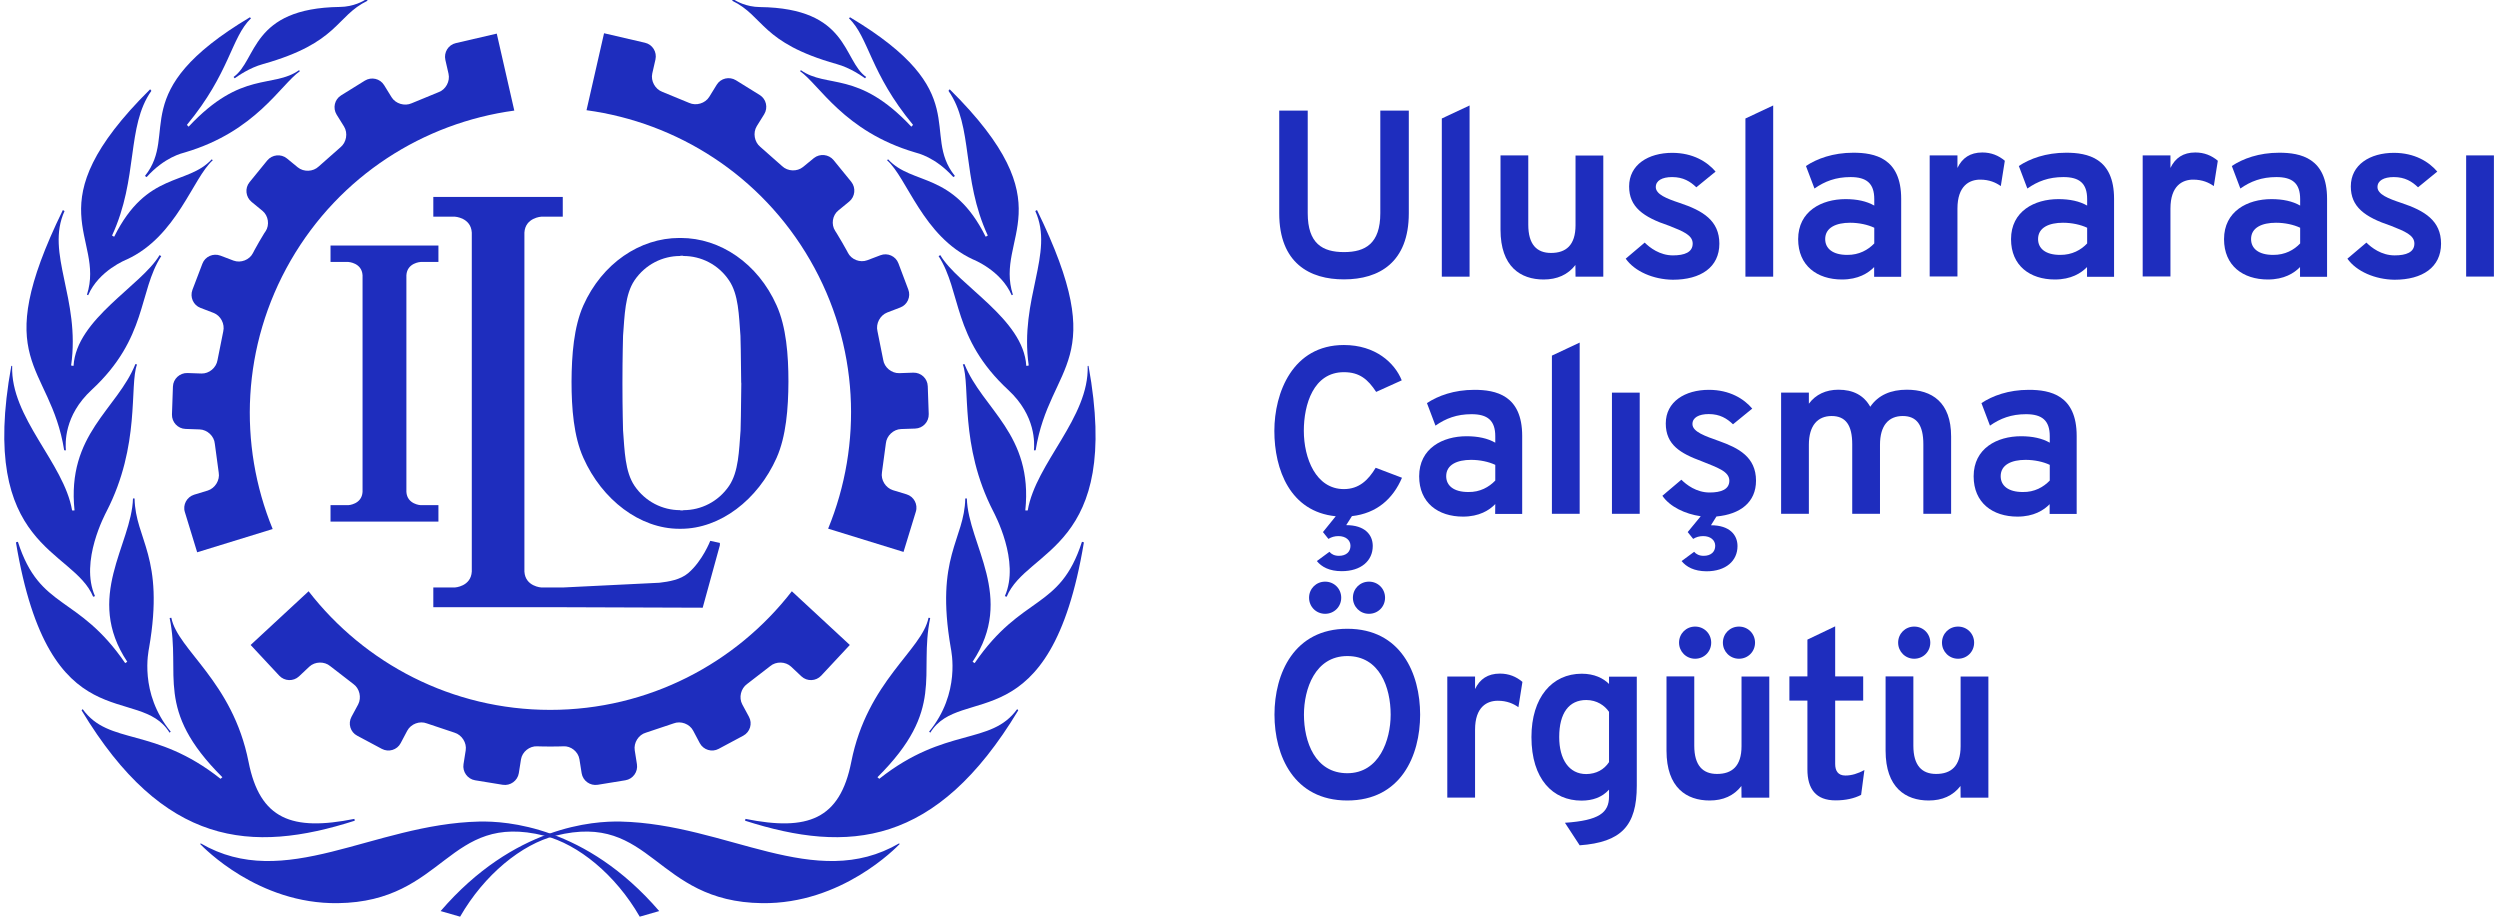
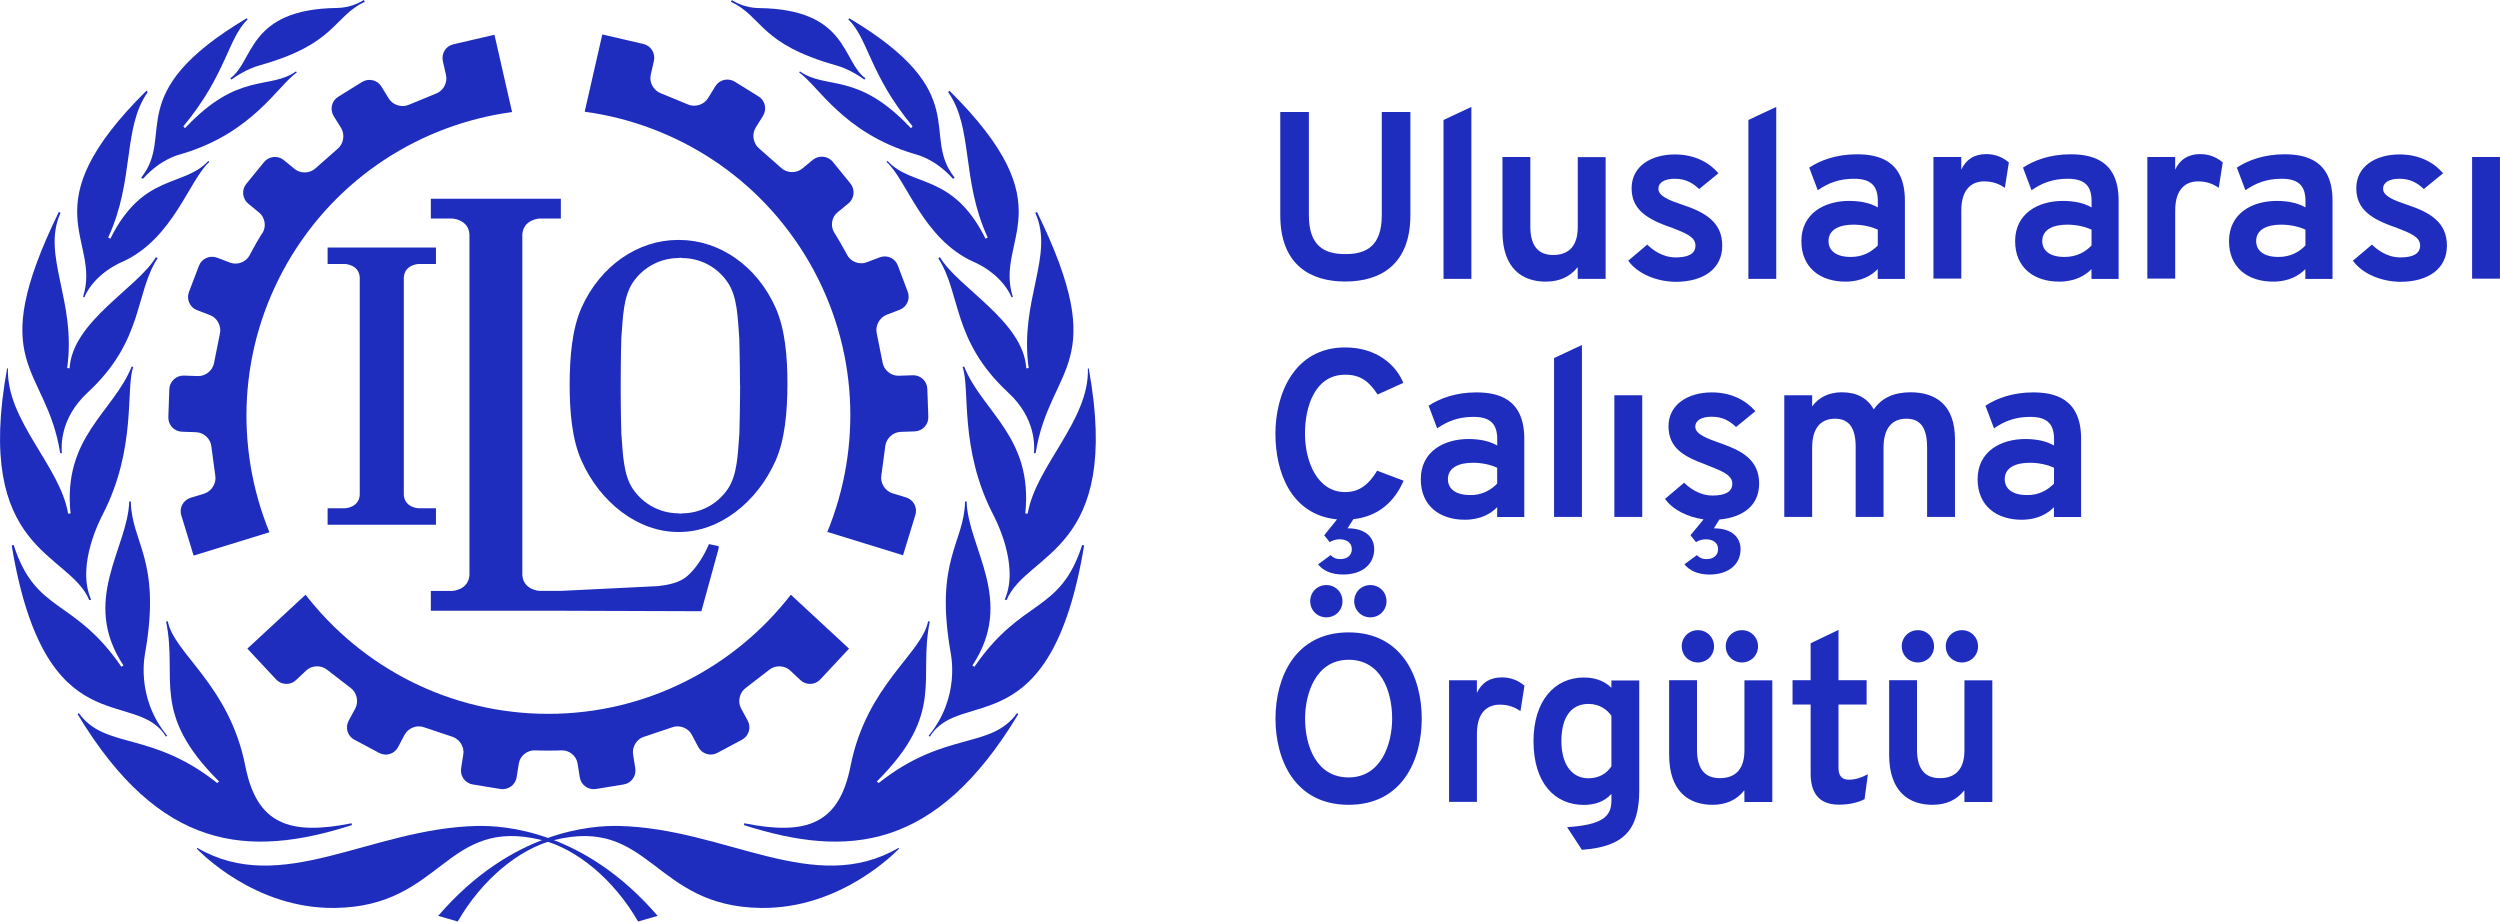
- <svg xmlns="http://www.w3.org/2000/svg" version="1.1" id="Calque_1" x="0px" y="0px" viewBox="0 0 205.28 75.34" style="enable-background:new 0 0 205.28 75.34;" xml:space="preserve">
-   <style type="text/css">
- 	.st0{display:none;}
- 	.st1{fill:#1E2DBE;}
- </style>
-   <g id="Grid_Background" class="st0">
- </g>
+ <svg xmlns="http://www.w3.org/2000/svg" id="Calque_1" viewBox="0 0 678.27 250">
+   <defs>
+     <style>.cls-1{fill:#1e2dbe;stroke-width:0}</style>
+   </defs>
  <g id="Lockup">
-     <g>
-       <g>
-         <g>
-           <path class="st1" d="M21.28,19.85c-0.37,0.64-0.51,0.93-0.51,0.93c-0.28,0.56-1,0.84-1.59,0.62l-1.08-0.41      c-0.59-0.22-1.26,0.07-1.48,0.66L15.8,23.8c-0.22,0.59,0.07,1.26,0.66,1.48l1.07,0.41c0.59,0.22,0.95,0.91,0.8,1.53l-0.47,2.35      c-0.1,0.63-0.69,1.12-1.32,1.1l-1.15-0.04c-0.63-0.02-1.17,0.48-1.19,1.11l-0.08,2.29c-0.02,0.63,0.48,1.17,1.11,1.19l1.16,0.04      c0.63,0.02,1.2,0.55,1.25,1.18l0.32,2.37c0.11,0.62-0.3,1.28-0.9,1.47l-1.12,0.34c-0.6,0.19-0.95,0.83-0.76,1.43l1.01,3.3      l6.2-1.91c-2.84-6.93-2.55-15.06,1.48-22.05c4.04-6.99,10.93-11.3,18.36-12.31l-1.44-6.32l-3.36,0.78      c-0.62,0.14-1,0.76-0.86,1.38l0.26,1.14c0.14,0.62-0.23,1.3-0.82,1.51L33.8,8.48c-0.57,0.26-1.32,0.04-1.65-0.5l-0.61-0.99      c-0.33-0.54-1.04-0.7-1.58-0.37l-1.95,1.21c-0.54,0.33-0.7,1.04-0.37,1.58l0.61,0.98c0.33,0.54,0.2,1.3-0.29,1.7l-1.79,1.58      c-0.46,0.44-1.23,0.47-1.72,0.07l-0.89-0.73c-0.49-0.4-1.22-0.32-1.62,0.17l-1.45,1.78c-0.4,0.49-0.32,1.22,0.17,1.62l0.89,0.73      c0.49,0.4,0.6,1.16,0.26,1.68C21.82,18.96,21.65,19.21,21.28,19.85z" />
-         </g>
-         <g>
-           <path class="st1" d="M45.19,61.3c0.74,0,1.06-0.02,1.06-0.02c0.63-0.04,1.23,0.44,1.33,1.07l0.18,1.14      c0.1,0.62,0.69,1.05,1.32,0.95l2.27-0.37c0.62-0.1,1.05-0.69,0.95-1.32l-0.18-1.14c-0.1-0.62,0.31-1.28,0.92-1.45l2.27-0.76      c0.59-0.23,1.32,0.04,1.61,0.6l0.54,1.02c0.3,0.56,1,0.77,1.55,0.47l2.02-1.08c0.56-0.3,0.77-1,0.47-1.55l-0.55-1.02      c-0.3-0.56-0.12-1.31,0.4-1.68l1.89-1.46c0.48-0.41,1.26-0.39,1.72,0.04l0.85,0.8c0.46,0.43,1.19,0.4,1.62-0.06l2.35-2.52      l-4.76-4.41c-4.59,5.92-11.77,9.74-19.84,9.74s-15.25-3.82-19.84-9.74l-4.76,4.41l2.35,2.52c0.43,0.46,1.16,0.49,1.62,0.06      l0.85-0.8c0.46-0.43,1.24-0.45,1.72-0.04l1.89,1.46c0.52,0.37,0.69,1.12,0.4,1.68l-0.55,1.02c-0.3,0.56-0.09,1.26,0.47,1.55      l2.02,1.08c0.56,0.3,1.26,0.09,1.55-0.47L33.44,60c0.3-0.56,1.02-0.83,1.61-0.6l2.27,0.76c0.6,0.18,1.02,0.83,0.92,1.45      l-0.18,1.14c-0.1,0.62,0.33,1.22,0.95,1.32l2.27,0.37c0.62,0.1,1.22-0.33,1.32-0.95l0.18-1.14c0.1-0.62,0.7-1.1,1.33-1.07      C44.15,61.28,44.45,61.3,45.19,61.3z" />
-         </g>
-         <g>
-           <path class="st1" d="M69.13,19.87c-0.37-0.64-0.55-0.91-0.55-0.91c-0.35-0.53-0.23-1.29,0.26-1.68l0.89-0.73      c0.49-0.4,0.56-1.13,0.17-1.62l-1.45-1.78c-0.4-0.49-1.13-0.56-1.62-0.17l-0.89,0.73c-0.49,0.4-1.26,0.37-1.72-0.07l-1.79-1.58      c-0.49-0.4-0.62-1.16-0.29-1.7l0.61-0.98c0.33-0.54,0.17-1.25-0.37-1.58l-1.95-1.21c-0.54-0.33-1.25-0.17-1.58,0.37l-0.61,0.99      c-0.33,0.54-1.08,0.76-1.65,0.5l-2.21-0.91c-0.59-0.22-0.96-0.9-0.82-1.51l0.26-1.14c0.14-0.62-0.24-1.24-0.86-1.38L49.6,2.73      l-1.44,6.32c7.42,1.01,14.32,5.32,18.36,12.31S70.84,36.48,68,43.41l6.19,1.91l1.01-3.3c0.19-0.6-0.16-1.25-0.76-1.43      l-1.12-0.34c-0.6-0.19-1.01-0.84-0.9-1.47l0.32-2.37c0.06-0.63,0.62-1.16,1.25-1.18l1.16-0.04c0.63-0.02,1.13-0.55,1.11-1.19      l-0.08-2.29c-0.02-0.63-0.55-1.13-1.19-1.11l-1.15,0.04c-0.63,0.02-1.23-0.47-1.32-1.1l-0.47-2.35c-0.15-0.61,0.21-1.3,0.8-1.53      l1.07-0.41c0.59-0.22,0.89-0.89,0.66-1.48l-0.81-2.15c-0.22-0.59-0.89-0.89-1.48-0.66l-1.08,0.41c-0.59,0.22-1.3-0.05-1.59-0.62      C69.64,20.78,69.5,20.51,69.13,19.87z" />
-         </g>
-         <g>
-           <path class="st1" d="M9.31,19.33c-0.02,0.03-0.03,0.05-0.03,0.05S9.29,19.36,9.31,19.33z" />
-         </g>
-         <g>
-           <path class="st1" d="M19.18,6.32l0.09,0.11c0.27-0.19,1.2-0.86,2.33-1.17c6.25-1.76,5.94-3.92,8.58-5.2L30.1-0.08      c-0.26,0.17-1.07,0.64-2.2,0.65C20.57,0.67,21.13,4.94,19.18,6.32z" />
-         </g>
-         <g>
-           <path class="st1" d="M11.9,14.45l0.14,0.09c1.49-1.65,2.92-1.96,3.16-2.03c5.82-1.72,7.85-5.57,9.42-6.66l-0.06-0.09      c-2.15,1.53-4.71-0.02-9.06,4.63c-0.03,0.03-0.15-0.14-0.15-0.14c3.53-4.26,3.62-7.16,5.26-8.75l-0.09-0.08      C10.21,7.57,14.73,10.93,11.9,14.45z" />
-         </g>
-         <g>
-           <path class="st1" d="M12.33,7.33C2.62,16.95,8.67,19.41,7.14,24.2l0.1,0.04c0.87-2.03,3.13-2.92,3.18-2.94      c4.11-1.9,5.41-6.69,7.05-8.14l-0.08-0.08c-2.01,2.18-5.33,0.96-8.01,6.35c-0.01,0.02-0.18-0.09-0.18-0.09      c2.18-4.7,1.16-8.96,3.23-11.88C12.39,7.4,12.35,7.36,12.33,7.33z" />
-         </g>
-         <g>
-           <path class="st1" d="M5.27,36.97l0.14,0.01c-0.04-0.55-0.18-2.84,2.11-4.96c4.61-4.27,3.83-8.06,5.72-10.99l-0.14-0.08      c-1.47,2.5-6.84,5.24-7.06,9.09c0,0.01-0.21-0.02-0.2-0.03c0.78-5.51-2.13-9.19-0.54-12.68c-0.05-0.04-0.11-0.06-0.14-0.08      C-1.01,29.9,4.11,29.72,5.27,36.97z" />
-         </g>
-         <g>
-           <path class="st1" d="M7.65,49l0.15-0.05c-1.27-2.86,0.86-6.77,0.95-6.96c2.8-5.43,1.86-10.34,2.5-12.06l-0.13-0.04      c-1.49,3.73-5.65,5.75-5,12.02c0,0.01-0.2,0.01-0.2,0C5.26,38.02,0.85,34.29,1,30.05c-0.02,0-0.05-0.01-0.07-0.01      C-1.82,45.12,6.01,45.02,7.65,49z" />
-         </g>
-         <g>
-           <path class="st1" d="M13.92,60.16l0.1-0.08c-2.61-3.17-1.82-6.63-1.78-6.88c1.3-7.52-1.13-8.87-1.19-12.27h-0.13      c-0.11,3.81-4.01,8.09-0.47,13.41l-0.17,0.11c-3.9-5.69-6.99-4.3-8.81-9.96l0,0c-0.06,0-0.13,0.03-0.16,0.05      C4.06,61.1,11.43,56.08,13.92,60.16z" />
-         </g>
-         <g>
-           <path class="st1" d="M29.13,67.39l-0.03-0.15c-5.13,1.03-7.76,0.04-8.69-4.68c-1.31-6.63-5.82-9.18-6.34-11.83h-0.01      c-0.08,0-0.11,0.01-0.13,0.02l0,0c0.97,4.68-1.31,7.46,4.33,13.07l-0.15,0.13c-5.43-4.31-9.16-2.72-11.32-5.72      c-0.04,0.04-0.08,0.07-0.09,0.1C13.43,69.5,20.64,70.11,29.13,67.39z" />
-         </g>
-         <g>
-           <path class="st1" d="M16.44,69.31l0.04-0.06c6.91,4.03,14.12-1.59,22.87-1.79c2.2-0.05,8.75,0.35,14.78,7.35l-1.6,0.46      c-1.99-3.46-5.06-5.95-7.84-6.65c-7.96-1.99-8.11,5.43-16.95,5.54C21.18,74.25,16.7,69.57,16.44,69.31z" />
-         </g>
-         <g>
-           <path class="st1" d="M81,19.33c0.01,0.03,0.03,0.05,0.03,0.05S81.02,19.36,81,19.33z" />
-         </g>
-         <g>
-           <path class="st1" d="M81,19.33c0.01,0.03,0.03,0.05,0.03,0.05S81.02,19.36,81,19.33z" />
-         </g>
-         <g>
-           <path class="st1" d="M9.31,19.33c-0.01,0.03-0.03,0.05-0.03,0.05S9.29,19.36,9.31,19.33z" />
-         </g>
-         <g>
-           <path class="st1" d="M81,19.33c0.01,0.03,0.03,0.05,0.03,0.05S81.02,19.36,81,19.33z" />
-         </g>
-         <g>
-           <path class="st1" d="M71.12,6.32l-0.09,0.11c-0.27-0.19-1.2-0.86-2.33-1.17c-6.25-1.76-5.93-3.92-8.58-5.2l0.08-0.13      c0.26,0.17,1.07,0.64,2.2,0.65C69.74,0.67,69.18,4.94,71.12,6.32z" />
-         </g>
-         <g>
-           <path class="st1" d="M78.41,14.45l-0.13,0.09c-1.49-1.65-2.92-1.96-3.16-2.03c-5.82-1.72-7.85-5.57-9.42-6.66l0.06-0.09      c2.15,1.53,4.7-0.02,9.06,4.63c0.03,0.03,0.15-0.14,0.15-0.14c-3.53-4.26-3.62-7.16-5.26-8.75l0.09-0.08      C80.1,7.57,75.57,10.93,78.41,14.45z" />
-         </g>
-         <g>
-           <path class="st1" d="M77.98,7.33c9.71,9.62,3.66,12.08,5.19,16.87l-0.1,0.04c-0.87-2.03-3.13-2.92-3.18-2.94      c-4.11-1.9-5.4-6.69-7.05-8.14l0.08-0.08c2.01,2.18,5.33,0.96,8.01,6.35c0.01,0.02,0.18-0.09,0.18-0.09      c-2.18-4.7-1.16-8.96-3.23-11.88C77.92,7.4,77.96,7.36,77.98,7.33z" />
-         </g>
-         <g>
-           <path class="st1" d="M85.04,36.97l-0.14,0.01c0.04-0.55,0.18-2.84-2.11-4.96c-4.61-4.27-3.83-8.06-5.72-10.99l0.14-0.08      c1.47,2.5,6.84,5.24,7.06,9.09c0,0.01,0.21-0.02,0.2-0.03c-0.78-5.51,2.13-9.19,0.54-12.68c0.05-0.04,0.11-0.06,0.14-0.08      C91.32,29.9,86.2,29.72,85.04,36.97z" />
-         </g>
-         <g>
-           <path class="st1" d="M82.66,49l-0.15-0.05c1.27-2.86-0.86-6.77-0.95-6.96c-2.8-5.43-1.86-10.34-2.5-12.06l0.13-0.04      c1.49,3.73,5.65,5.75,5,12.02c0,0.01,0.2,0.01,0.2,0c0.66-3.89,5.06-7.62,4.92-11.86c0.02,0,0.05-0.01,0.07-0.01      C92.13,45.12,84.3,45.02,82.66,49z" />
-         </g>
-         <g>
-           <path class="st1" d="M76.39,60.16l-0.1-0.08c2.61-3.17,1.82-6.63,1.78-6.88c-1.3-7.52,1.13-8.87,1.19-12.27h0.13      c0.11,3.81,4.01,8.09,0.47,13.41l0.17,0.11c3.9-5.69,6.99-4.3,8.81-9.96l0,0c0.06,0,0.13,0.03,0.16,0.05      C86.25,61.1,78.88,56.08,76.39,60.16z" />
-         </g>
-         <g>
-           <path class="st1" d="M61.18,67.39l0.03-0.15c5.13,1.03,7.76,0.04,8.69-4.68c1.31-6.63,5.82-9.18,6.34-11.83h0.01      c0.08,0,0.12,0.01,0.13,0.02l0,0c-0.97,4.68,1.31,7.46-4.33,13.07l0.15,0.13c5.43-4.31,9.16-2.72,11.32-5.72      c0.04,0.04,0.08,0.07,0.09,0.1C76.88,69.5,69.67,70.11,61.18,67.39z" />
-         </g>
-         <g>
-           <path class="st1" d="M73.87,69.31l-0.04-0.06c-6.91,4.03-14.12-1.59-22.87-1.79c-2.19-0.05-8.75,0.35-14.78,7.35l1.6,0.46      c1.99-3.46,5.06-5.95,7.84-6.65c7.95-1.99,8.11,5.43,16.95,5.54C69.12,74.25,73.61,69.57,73.87,69.31z" />
-         </g>
-         <g>
-           <path class="st1" d="M9.31,19.33c-0.01,0.03-0.03,0.05-0.03,0.05S9.29,19.36,9.31,19.33z" />
-         </g>
-         <g>
-           <path class="st1" d="M9.31,19.33c-0.01,0.03-0.03,0.05-0.03,0.05S9.29,19.36,9.31,19.33z" />
-         </g>
-         <g>
-           <path class="st1" d="M81,19.33c0.01,0.03,0.03,0.05,0.03,0.05S81.02,19.36,81,19.33z" />
-         </g>
-         <g>
-           <path class="st1" d="M55.9,19.54h-0.12c-3.23,0-6.33,2.08-7.88,5.54c-0.78,1.76-0.96,4.05-0.97,6.26c0,2.2,0.18,4.49,0.97,6.25      c1.54,3.46,4.65,5.83,7.88,5.83h0.12c3.23,0,6.33-2.37,7.87-5.83c0.78-1.76,0.96-4.05,0.97-6.25c0-2.2-0.18-4.5-0.97-6.26      C62.23,21.62,59.13,19.54,55.9,19.54z M60.87,31.48c-0.01,2.07-0.06,3.86-0.06,3.86c-0.13,1.69-0.16,3.39-0.94,4.55      c-0.89,1.31-2.31,2-3.74,2l-0.06,0.02h-0.18l-0.05-0.02c-1.43,0-2.85-0.69-3.74-2c-0.78-1.16-0.81-2.86-0.94-4.55      c0,0-0.05-1.76-0.05-3.82v-0.09c0-2.07,0.05-3.86,0.05-3.86c0.13-1.69,0.16-3.39,0.94-4.55c0.89-1.31,2.31-2,3.74-2L55.89,21      h0.18l0.05,0.02c1.43,0,2.85,0.68,3.74,2c0.79,1.16,0.81,2.86,0.94,4.55c0,0,0.05,1.76,0.06,3.82L60.87,31.48L60.87,31.48z" />
-         </g>
-         <g>
-           <path class="st1" d="M58.32,44.41c0,0-0.63,1.64-1.81,2.65c-0.65,0.55-1.6,0.7-2.36,0.79l-7.94,0.39h-1.75      c0,0-1.33-0.07-1.4-1.31V19.1c0.07-1.24,1.4-1.31,1.4-1.31h1.75v-1.62H35.58v1.62h1.76c0,0,1.33,0.07,1.4,1.31v27.83      c-0.07,1.24-1.4,1.31-1.4,1.31h-1.76v1.62H46.2l11.5,0.04l1.41-5.13v-0.19L58.32,44.41z" />
-         </g>
-         <g>
-           <path class="st1" d="M33.37,22.6c0.06-1.03,1.17-1.09,1.17-1.09H36v-1.35h-8.86v1.35h1.46c0,0,1.11,0.06,1.17,1.09v17.79      c-0.06,1.03-1.17,1.09-1.17,1.09h-1.46v1.35H36v-1.35h-1.46c0,0-1.11-0.06-1.17-1.09C33.37,40.39,33.37,22.6,33.37,22.6z" />
-         </g>
-       </g>
-     </g>
-     <g>
-       <path class="st1" d="M105.04,17.52V9.08h2.34v8.43c0,2.49,1.21,3.19,2.98,3.19c1.75,0,2.98-0.7,2.98-3.19V9.08h2.34v8.43    c0,4.03-2.43,5.43-5.32,5.43C107.55,22.95,105.04,21.61,105.04,17.52z" />
-       <path class="st1" d="M118.39,9.73l2.28-1.07v14.06h-2.28V9.73z" />
-       <path class="st1" d="M129.36,21.76c-0.62,0.8-1.5,1.19-2.61,1.19c-1.89,0-3.54-1.05-3.54-4.09v-6.1h2.28v5.69    c0,1.63,0.7,2.32,1.87,2.32c1.21,0,2.01-0.62,2.01-2.28v-5.72h2.28v9.95h-2.28L129.36,21.76L129.36,21.76z" />
-       <path class="st1" d="M133.49,21.24l1.56-1.32c0.41,0.41,1.23,1.05,2.32,1.05c0.94,0,1.62-0.25,1.62-0.97c0-0.7-0.8-1.01-1.93-1.46    c-2.16-0.72-3.29-1.56-3.29-3.23c0-1.79,1.58-2.76,3.54-2.76c1.71,0,2.88,0.74,3.56,1.54l-1.58,1.29    c-0.49-0.47-1.07-0.84-1.99-0.84c-0.82,0-1.34,0.29-1.34,0.82c0,0.6,0.9,0.95,1.95,1.3c1.93,0.64,3.27,1.46,3.27,3.35    c0,1.93-1.52,2.96-3.82,2.96C135.76,22.95,134.23,22.29,133.49,21.24z" />
-       <path class="st1" d="M143.32,9.73l2.28-1.07v14.06h-2.28V9.73z" />
-       <path class="st1" d="M153.9,21.92c-0.49,0.51-1.32,1.03-2.65,1.03c-2.04,0-3.6-1.13-3.6-3.31c0-2.3,1.93-3.29,3.89-3.29    c0.94,0,1.73,0.17,2.36,0.53v-0.53c0-1.3-0.64-1.81-1.95-1.81c-1.21,0-2.12,0.35-2.96,0.94l-0.7-1.85c0.9-0.6,2.22-1.09,3.89-1.09    c1.75,0,3.93,0.43,3.93,3.78v6.41h-2.22v-0.81H153.9z M153.9,19.99V18.7c-0.53-0.25-1.25-0.41-1.99-0.41    c-1.13,0-2.04,0.39-2.04,1.34c0,0.78,0.62,1.3,1.81,1.3C152.65,20.94,153.39,20.52,153.9,19.99z" />
-       <path class="st1" d="M158.45,12.76h2.28v1.03c0.39-0.82,1.05-1.27,2.04-1.27c0.74,0,1.34,0.25,1.85,0.68l-0.33,2.08    c-0.41-0.29-0.94-0.53-1.69-0.53c-0.88,0-1.87,0.49-1.87,2.38v5.57h-2.28V12.76z" />
-       <path class="st1" d="M171.38,21.92c-0.49,0.51-1.32,1.03-2.65,1.03c-2.04,0-3.6-1.13-3.6-3.31c0-2.3,1.93-3.29,3.89-3.29    c0.94,0,1.73,0.17,2.36,0.53v-0.53c0-1.3-0.64-1.81-1.95-1.81c-1.21,0-2.12,0.35-2.96,0.94l-0.7-1.85c0.9-0.6,2.22-1.09,3.89-1.09    c1.75,0,3.93,0.43,3.93,3.78v6.41h-2.22v-0.81H171.38z M171.38,19.99V18.7c-0.53-0.25-1.25-0.41-1.99-0.41    c-1.13,0-2.04,0.39-2.04,1.34c0,0.78,0.62,1.3,1.81,1.3C170.14,20.94,170.88,20.52,171.38,19.99z" />
-       <path class="st1" d="M175.94,12.76h2.28v1.03c0.39-0.82,1.05-1.27,2.04-1.27c0.74,0,1.34,0.25,1.85,0.68l-0.33,2.08    c-0.41-0.29-0.94-0.53-1.69-0.53c-0.88,0-1.87,0.49-1.87,2.38v5.57h-2.28V12.76z" />
-       <path class="st1" d="M188.87,21.92c-0.49,0.51-1.32,1.03-2.65,1.03c-2.04,0-3.6-1.13-3.6-3.31c0-2.3,1.93-3.29,3.89-3.29    c0.94,0,1.73,0.17,2.36,0.53v-0.53c0-1.3-0.64-1.81-1.95-1.81c-1.21,0-2.12,0.35-2.96,0.94l-0.7-1.85c0.9-0.6,2.22-1.09,3.89-1.09    c1.75,0,3.93,0.43,3.93,3.78v6.41h-2.22v-0.81H188.87z M188.87,19.99V18.7c-0.53-0.25-1.25-0.41-1.99-0.41    c-1.13,0-2.04,0.39-2.04,1.34c0,0.78,0.62,1.3,1.81,1.3C187.63,20.94,188.37,20.52,188.87,19.99z" />
-       <path class="st1" d="M192.75,21.24l1.56-1.32c0.41,0.41,1.23,1.05,2.32,1.05c0.94,0,1.62-0.25,1.62-0.97c0-0.7-0.8-1.01-1.93-1.46    c-2.16-0.72-3.29-1.56-3.29-3.23c0-1.79,1.58-2.76,3.54-2.76c1.71,0,2.88,0.74,3.56,1.54l-1.58,1.29    c-0.49-0.47-1.07-0.84-1.99-0.84c-0.82,0-1.34,0.29-1.34,0.82c0,0.6,0.9,0.95,1.95,1.3c1.93,0.64,3.27,1.46,3.27,3.35    c0,1.93-1.52,2.96-3.82,2.96C195.03,22.95,193.49,22.29,192.75,21.24z" />
-       <path class="st1" d="M202.5,12.76h2.28v9.95h-2.28V12.76z" />
-       <path class="st1" d="M108.13,46.07l1.03-0.76c0.16,0.19,0.41,0.33,0.78,0.33c0.6,0,0.95-0.33,0.95-0.82c0-0.47-0.39-0.8-0.99-0.8    c-0.31,0-0.58,0.08-0.82,0.23l-0.45-0.56l1.05-1.3c-3.74-0.37-5.04-3.82-5.04-7.01c0-3.13,1.5-7.05,5.71-7.05    c2.59,0,4.17,1.46,4.75,2.9l-2.1,0.95c-0.68-1.03-1.36-1.62-2.65-1.62c-2.51,0-3.29,2.67-3.29,4.81c0,2.26,0.99,4.79,3.29,4.79    c1.23,0,1.99-0.72,2.61-1.75l2.16,0.82c-0.74,1.73-2.07,2.92-4.11,3.15l-0.47,0.74c1.52,0,2.18,0.78,2.18,1.71    c0,1.21-0.95,2.07-2.55,2.07C109.16,46.9,108.52,46.55,108.13,46.07z" />
-       <path class="st1" d="M122.78,41.39c-0.49,0.51-1.32,1.03-2.65,1.03c-2.04,0-3.6-1.13-3.6-3.31c0-2.3,1.93-3.29,3.89-3.29    c0.94,0,1.73,0.17,2.36,0.53v-0.53c0-1.3-0.64-1.81-1.95-1.81c-1.21,0-2.12,0.35-2.96,0.94l-0.7-1.85c0.9-0.6,2.22-1.09,3.89-1.09    c1.75,0,3.93,0.43,3.93,3.78v6.41h-2.22L122.78,41.39L122.78,41.39z M122.78,39.46v-1.29c-0.53-0.25-1.25-0.41-1.99-0.41    c-1.13,0-2.04,0.39-2.04,1.34c0,0.78,0.62,1.3,1.81,1.3C121.53,40.42,122.27,39.99,122.78,39.46z" />
-       <path class="st1" d="M127.43,29.2l2.28-1.07v14.06h-2.28C127.43,42.19,127.43,29.2,127.43,29.2z" />
-       <path class="st1" d="M132.36,32.24h2.28v9.95h-2.28V32.24z" />
-       <path class="st1" d="M138.08,46.07l1.03-0.76c0.16,0.19,0.41,0.33,0.78,0.33c0.6,0,0.95-0.33,0.95-0.82c0-0.47-0.39-0.8-0.99-0.8    c-0.31,0-0.58,0.08-0.82,0.23l-0.45-0.56l1.07-1.3c-1.3-0.19-2.53-0.78-3.15-1.68l1.56-1.32c0.41,0.41,1.23,1.05,2.32,1.05    c0.94,0,1.62-0.25,1.62-0.97c0-0.78-1.03-1.09-2.28-1.6c-1.73-0.64-2.94-1.34-2.94-3.1c0-1.79,1.58-2.76,3.54-2.76    c1.71,0,2.88,0.74,3.56,1.54l-1.58,1.29c-0.49-0.47-1.07-0.84-1.99-0.84c-0.82,0-1.34,0.29-1.34,0.82c0,0.64,1.05,0.99,2.2,1.4    c1.56,0.56,3.02,1.29,3.02,3.25c0,1.77-1.29,2.76-3.25,2.94l-0.45,0.72c1.52,0,2.18,0.78,2.18,1.71c0,1.21-0.95,2.07-2.55,2.07    C139.1,46.9,138.47,46.55,138.08,46.07z" />
-       <path class="st1" d="M157.93,36.48c0-1.56-0.53-2.32-1.69-2.32c-1.15,0-1.87,0.76-1.87,2.36v5.67h-2.28v-5.71    c0-1.56-0.53-2.32-1.69-2.32c-1.13,0-1.87,0.76-1.87,2.36v5.67h-2.28v-9.95h2.28v0.91c0.56-0.76,1.4-1.15,2.43-1.15    c1.19,0,2.08,0.45,2.61,1.4c0.66-0.97,1.71-1.4,3-1.4c2.07,0,3.64,1.03,3.64,3.84v6.35h-2.28V36.48L157.93,36.48z" />
-       <path class="st1" d="M168.31,41.39c-0.49,0.51-1.32,1.03-2.65,1.03c-2.04,0-3.6-1.13-3.6-3.31c0-2.3,1.93-3.29,3.89-3.29    c0.94,0,1.73,0.17,2.36,0.53v-0.53c0-1.3-0.64-1.81-1.95-1.81c-1.21,0-2.12,0.35-2.96,0.94l-0.7-1.85c0.9-0.6,2.22-1.09,3.89-1.09    c1.75,0,3.93,0.43,3.93,3.78v6.41h-2.22v-0.81H168.31z M168.31,39.46v-1.29c-0.53-0.25-1.25-0.41-1.99-0.41    c-1.13,0-2.04,0.39-2.04,1.34c0,0.78,0.62,1.3,1.81,1.3C167.06,40.42,167.8,39.99,168.31,39.46z" />
-       <path class="st1" d="M104.65,58.68c0-3.37,1.6-7.05,5.98-7.05c4.4,0,5.98,3.68,5.98,7.05s-1.58,7.05-5.98,7.05    C106.24,65.73,104.65,62.05,104.65,58.68z M114.19,58.68c0-2.24-0.91-4.81-3.56-4.81c-2.65,0-3.56,2.71-3.56,4.81    c0,2.22,0.91,4.81,3.56,4.81C113.25,63.49,114.19,60.77,114.19,58.68z M107.49,49.08c0-0.74,0.58-1.32,1.32-1.32    s1.32,0.58,1.32,1.32s-0.58,1.32-1.32,1.32S107.49,49.82,107.49,49.08z M111.09,49.08c0-0.74,0.58-1.32,1.32-1.32    s1.32,0.58,1.32,1.32s-0.58,1.32-1.32,1.32C111.68,50.41,111.09,49.82,111.09,49.08z" />
-       <path class="st1" d="M118.84,55.55h2.28v1.03c0.39-0.82,1.05-1.27,2.04-1.27c0.74,0,1.34,0.25,1.85,0.68l-0.33,2.08    c-0.41-0.29-0.94-0.53-1.69-0.53c-0.88,0-1.87,0.49-1.87,2.38v5.57h-2.28L118.84,55.55L118.84,55.55z" />
-       <path class="st1" d="M128.5,67.56c2.8-0.19,3.62-0.82,3.62-2.16v-0.56c-0.58,0.64-1.36,0.9-2.26,0.9c-2.34,0-4.11-1.75-4.11-5.22    c0-3.25,1.69-5.2,4.13-5.2c1.03,0,1.77,0.37,2.24,0.84v-0.6h2.28v8.96c0,3.29-1.27,4.64-4.69,4.89L128.5,67.56z M132.12,62.58    v-4.13c-0.35-0.51-0.99-0.97-1.87-0.97c-1.42,0-2.22,1.07-2.22,3.04c0,1.83,0.8,3.04,2.22,3.04    C131.07,63.55,131.71,63.2,132.12,62.58z" />
-       <path class="st1" d="M142.99,64.54c-0.62,0.8-1.5,1.19-2.61,1.19c-1.89,0-3.54-1.05-3.54-4.09v-6.1h2.28v5.69    c0,1.63,0.7,2.32,1.87,2.32c1.21,0,2.01-0.62,2.01-2.28v-5.72h2.28v9.95H143L142.99,64.54L142.99,64.54z M137.87,52.77    c0-0.74,0.58-1.32,1.32-1.32s1.32,0.58,1.32,1.32c0,0.74-0.58,1.32-1.32,1.32S137.87,53.5,137.87,52.77z M141.47,52.77    c0-0.74,0.58-1.32,1.32-1.32s1.32,0.58,1.32,1.32c0,0.74-0.58,1.32-1.32,1.32S141.47,53.5,141.47,52.77z" />
-       <path class="st1" d="M148.41,63.18v-5.65h-1.48v-1.99h1.48v-3.02l2.28-1.09v4.11h2.3v1.99h-2.3v5.2c0,0.56,0.23,0.95,0.84,0.95    c0.51,0,1.03-0.16,1.56-0.45l-0.27,2.04c-0.56,0.29-1.27,0.45-2.08,0.45C149.09,65.73,148.41,64.76,148.41,63.18z" />
-       <path class="st1" d="M160.98,64.54c-0.62,0.8-1.5,1.19-2.61,1.19c-1.89,0-3.54-1.05-3.54-4.09v-6.1h2.28v5.69    c0,1.63,0.7,2.32,1.87,2.32c1.21,0,2.01-0.62,2.01-2.28v-5.72h2.28v9.95h-2.28L160.98,64.54L160.98,64.54z M155.86,52.77    c0-0.74,0.58-1.32,1.32-1.32s1.32,0.58,1.32,1.32c0,0.74-0.58,1.32-1.32,1.32S155.86,53.5,155.86,52.77z M159.46,52.77    c0-0.74,0.58-1.32,1.32-1.32s1.32,0.58,1.32,1.32c0,0.74-0.58,1.32-1.32,1.32S159.46,53.5,159.46,52.77z" />
-     </g>
+     <path d="M69.44 66.12c-1.23 2.12-1.69 3.09-1.69 3.09-.93 1.86-3.32 2.79-5.28 2.06l-3.58-1.36c-1.96-.73-4.18.23-4.91 2.19l-2.72 7.13c-.73 1.96.23 4.18 2.19 4.91L57 85.5c1.96.73 3.15 3.02 2.65 5.08l-1.56 7.8c-.33 2.09-2.29 3.72-4.38 3.65l-3.82-.13c-2.09-.07-3.88 1.59-3.95 3.68l-.27 7.6c-.07 2.09 1.59 3.88 3.68 3.95l3.85.13c2.09.07 3.98 1.82 4.15 3.92l1.06 7.86c.36 2.06-1 4.25-2.99 4.88l-3.72 1.13c-1.99.63-3.15 2.75-2.52 4.74l3.35 10.95 20.57-6.34c-9.42-22.99-8.46-49.97 4.91-73.16 13.4-23.19 36.26-37.49 60.92-40.84l-4.78-20.97L123 12.02c-2.06.46-3.32 2.52-2.85 4.58l.86 3.78c.46 2.06-.76 4.31-2.72 5.01l-7.33 3.02c-1.89.86-4.38.13-5.47-1.66l-2.02-3.28c-1.09-1.79-3.45-2.32-5.24-1.23l-6.47 4.01c-1.79 1.09-2.32 3.45-1.23 5.24l2.02 3.25c1.09 1.79.66 4.31-.96 5.64l-5.94 5.24c-1.53 1.46-4.08 1.56-5.71.23l-2.95-2.42c-1.63-1.33-4.05-1.06-5.37.56l-4.81 5.91c-1.33 1.63-1.06 4.05.56 5.37l2.95 2.42c1.63 1.33 1.99 3.85.86 5.57.03-.1-.53.73-1.76 2.85Zm79.33 137.53c2.46 0 3.52-.07 3.52-.07 2.09-.13 4.08 1.46 4.41 3.55l.6 3.78c.33 2.06 2.29 3.48 4.38 3.15l7.53-1.23c2.06-.33 3.48-2.29 3.15-4.38l-.6-3.78c-.33-2.06 1.03-4.25 3.05-4.81l7.53-2.52c1.96-.76 4.38.13 5.34 1.99l1.79 3.38c1 1.86 3.32 2.55 5.14 1.56l6.7-3.58c1.86-1 2.55-3.32 1.56-5.14l-1.82-3.38c-1-1.86-.4-4.35 1.33-5.57l6.27-4.84c1.59-1.36 4.18-1.29 5.71.13l2.82 2.65c1.53 1.43 3.95 1.33 5.37-.2l7.8-8.36-15.79-14.63c-15.23 19.64-39.05 32.32-65.83 32.32S98.13 181 82.9 161.35l-15.79 14.63 7.8 8.36c1.43 1.53 3.85 1.63 5.37.2l2.82-2.65c1.53-1.43 4.11-1.49 5.71-.13l6.27 4.84c1.73 1.23 2.29 3.72 1.33 5.57l-1.82 3.38c-1 1.86-.3 4.18 1.56 5.14l6.7 3.58c1.86 1 4.18.3 5.14-1.56l1.79-3.38c1-1.86 3.38-2.75 5.34-1.99l7.53 2.52c1.99.6 3.38 2.75 3.05 4.81l-.6 3.78c-.33 2.06 1.09 4.05 3.15 4.38l7.53 1.23c2.06.33 4.05-1.09 4.38-3.15l.6-3.78c.33-2.06 2.32-3.65 4.41-3.55.13 0 1.13.07 3.58.07ZM228.2 66.19c-1.23-2.12-1.82-3.02-1.82-3.02-1.16-1.76-.76-4.28.86-5.57l2.95-2.42c1.63-1.33 1.86-3.75.56-5.37l-4.81-5.91c-1.33-1.63-3.75-1.86-5.37-.56l-2.95 2.42c-1.63 1.33-4.18 1.23-5.71-.23l-5.94-5.24c-1.63-1.33-2.06-3.85-.96-5.64l2.02-3.25c1.09-1.79.56-4.15-1.23-5.24l-6.47-4.01c-1.79-1.09-4.15-.56-5.24 1.23l-2.02 3.28c-1.09 1.79-3.58 2.52-5.47 1.66l-7.33-3.02c-1.96-.73-3.19-2.99-2.72-5.01l.86-3.78c.46-2.06-.8-4.11-2.85-4.58l-11.15-2.59-4.78 20.97c24.62 3.35 47.51 17.65 60.92 40.84 13.4 23.19 14.33 50.17 4.91 73.16l20.54 6.34 3.35-10.95c.63-1.99-.53-4.15-2.52-4.74l-3.72-1.13c-1.99-.63-3.35-2.79-2.99-4.88l1.06-7.86c.2-2.09 2.06-3.85 4.15-3.92l3.85-.13a3.815 3.815 0 0 0 3.68-3.95l-.27-7.6a3.815 3.815 0 0 0-3.95-3.68l-3.82.13c-2.09.07-4.08-1.56-4.38-3.65l-1.56-7.8c-.5-2.02.7-4.31 2.65-5.08l3.55-1.36c1.96-.73 2.95-2.95 2.19-4.91l-2.69-7.13c-.73-1.96-2.95-2.95-4.91-2.19l-3.58 1.36c-1.96.73-4.31-.17-5.28-2.06.07.1-.4-.8-1.63-2.92ZM29.73 64.4c-.07.1-.1.17-.1.17s.03-.07.1-.17m32.75-43.17.3.36c.9-.63 3.98-2.85 7.73-3.88C91.25 11.87 90.22 4.7 98.98.46L98.71 0c-.86.56-3.55 2.12-7.3 2.16-24.32.33-22.46 14.5-28.93 19.08Z" class="cls-1" />
+     <path d="m38.32 48.21.46.3c4.94-5.47 9.69-6.5 10.48-6.74 19.31-5.71 26.05-18.48 31.25-22.1l-.2-.3c-7.13 5.08-15.63-.07-30.06 15.36-.1.1-.5-.46-.5-.46C61.46 20.14 61.76 10.51 67.2 5.24l-.3-.27C32.69 25.37 47.69 36.52 38.3 48.2Z" class="cls-1" />
+     <path d="M39.75 24.59C7.53 56.51 27.61 64.67 22.53 80.56l.33.13c2.89-6.74 10.38-9.69 10.55-9.75 13.64-6.3 17.95-22.2 23.39-27.01l-.27-.27c-6.67 7.23-17.68 3.19-26.58 21.07-.03.07-.6-.3-.6-.3 7.23-15.59 3.85-29.73 10.72-39.42-.13-.2-.27-.33-.33-.43Z" class="cls-1" />
+     <path d="m16.32 122.93.46.03c-.13-1.82-.6-9.42 7-16.46 15.3-14.17 12.71-26.74 18.98-36.46l-.46-.27c-4.88 8.29-22.69 17.39-23.42 30.16 0 .03-.7-.07-.66-.1 2.59-18.28-7.07-30.49-1.79-42.07-.17-.13-.36-.2-.46-.27-20.47 41.97-3.48 41.37.36 65.43Z" class="cls-1" />
+     <path d="m24.22 162.84.5-.17c-4.21-9.49 2.85-22.46 3.15-23.09 9.29-18.02 6.17-34.31 8.29-40.01l-.43-.13c-4.94 12.38-18.75 19.08-16.59 39.88 0 .03-.66.03-.66 0-2.19-12.91-16.82-25.28-16.32-39.35-.07 0-.17-.03-.23-.03-9.12 50.03 16.85 49.7 22.3 62.91Z" class="cls-1" />
+     <path d="m45.02 199.87.33-.27c-8.66-10.52-6.04-22-5.91-22.83 4.31-24.95-3.75-29.43-3.95-40.71h-.43c-.36 12.64-13.3 26.84-1.56 44.49l-.56.36C20 162.03 9.75 166.64 3.71 147.86c-.2 0-.43.1-.53.17 9.12 54.94 33.58 38.29 41.84 51.82Z" class="cls-1" />
+     <path d="m95.49 223.86-.1-.5c-17.02 3.42-25.75.13-28.83-15.53-4.35-22-19.31-30.46-21.04-39.25h-.03c-.27 0-.36.03-.43.07 3.22 15.53-4.35 24.75 14.37 43.36l-.5.43c-18.02-14.3-30.39-9.02-37.56-18.98-.13.13-.27.23-.3.33 22.33 37.06 46.25 39.08 74.42 30.06Z" class="cls-1" />
+     <path d="m53.38 230.23.13-.2c22.93 13.37 46.85-5.28 75.88-5.94 7.3-.17 29.03 1.16 49.04 24.39l-5.31 1.53c-6.6-11.48-16.79-19.74-26.01-22.06-26.41-6.6-26.91 18.02-56.24 18.38-21.77.3-36.63-15.23-37.49-16.09ZM267.59 64.4c.03.1.1.17.1.17s-.03-.07-.1-.17" class="cls-1" />
+     <path d="M267.59 64.4c.03.1.1.17.1.17s-.03-.07-.1-.17m-237.86 0c-.03.1-.1.17-.1.17s.03-.07.1-.17" class="cls-1" />
+     <path d="M267.59 64.4c.03.1.1.17.1.17s-.03-.07-.1-.17M234.8 21.23l-.3.36c-.9-.63-3.98-2.85-7.73-3.88C206.03 11.87 207.1 4.7 198.3.46l.27-.43c.86.56 3.55 2.12 7.3 2.16 24.35.3 22.5 14.47 28.93 19.04" class="cls-1" />
+     <path d="m258.99 48.21-.43.3c-4.94-5.47-9.69-6.5-10.48-6.74-19.31-5.71-26.05-18.48-31.25-22.1l.2-.3c7.13 5.08 15.59-.07 30.06 15.36.1.1.5-.46.5-.46-11.71-14.13-12.01-23.76-17.45-29.03l.3-.27c34.17 20.4 19.14 31.55 28.57 43.23Z" class="cls-1" />
+     <path d="M257.57 24.59c32.22 31.92 12.14 40.08 17.22 55.97l-.33.13c-2.89-6.74-10.38-9.69-10.55-9.75-13.64-6.3-17.92-22.2-23.39-27.01l.27-.27c6.67 7.23 17.68 3.19 26.58 21.07.03.07.6-.3.6-.3-7.23-15.59-3.85-29.73-10.72-39.42.13-.2.27-.33.33-.43Z" class="cls-1" />
+     <path d="m280.99 122.93-.46.03c.13-1.82.6-9.42-7-16.46-15.3-14.17-12.71-26.74-18.98-36.46l.46-.27c4.88 8.29 22.69 17.39 23.42 30.16 0 .03.7-.07.66-.1-2.59-18.28 7.07-30.49 1.79-42.07.17-.13.36-.2.46-.27 20.47 41.97 3.48 41.37-.36 65.43Z" class="cls-1" />
+     <path d="m273.09 162.84-.5-.17c4.21-9.49-2.85-22.46-3.15-23.09-9.29-18.02-6.17-34.31-8.29-40.01l.43-.13c4.94 12.38 18.75 19.08 16.59 39.88 0 .03.66.03.66 0 2.19-12.91 16.79-25.28 16.32-39.35.07 0 .17-.03.23-.03 9.12 50.03-16.85 49.7-22.3 62.91Z" class="cls-1" />
+     <path d="m252.29 199.87-.33-.27c8.66-10.52 6.04-22 5.91-22.83-4.31-24.95 3.75-29.43 3.95-40.71h.43c.36 12.64 13.3 26.84 1.56 44.49l.56.36c12.94-18.88 23.19-14.27 29.23-33.05.2 0 .43.1.53.17-9.12 54.94-33.58 38.29-41.84 51.82Z" class="cls-1" />
+     <path d="m201.83 223.86.1-.5c17.02 3.42 25.75.13 28.83-15.53 4.35-22 19.31-30.46 21.04-39.25h.03c.27 0 .4.03.43.07-3.22 15.53 4.35 24.75-14.37 43.36l.5.43c18.02-14.3 30.39-9.02 37.56-18.98.13.13.27.23.3.33-22.33 37.06-46.25 39.08-74.42 30.06Z" class="cls-1" />
+     <path d="m243.93 230.23-.13-.2c-22.93 13.37-46.85-5.28-75.88-5.94-7.27-.17-29.03 1.16-49.04 24.39l5.31 1.53c6.6-11.48 16.79-19.74 26.01-22.06 26.38-6.6 26.91 18.02 56.24 18.38 21.73.3 36.63-15.23 37.49-16.09ZM29.73 64.4c-.03.1-.1.17-.1.17s.03-.07.1-.17" class="cls-1" />
+     <path d="M29.73 64.4c-.03.1-.1.17-.1.17s.03-.07.1-.17m237.86 0c.03.1.1.17.1.17s-.03-.07-.1-.17m-83.28.7h-.4c-10.72 0-21 6.9-26.14 18.38-2.59 5.84-3.19 13.44-3.22 20.77 0 7.3.6 14.9 3.22 20.74 5.11 11.48 15.43 19.34 26.14 19.34h.4c10.72 0 21-7.86 26.11-19.34 2.59-5.84 3.19-13.44 3.22-20.74 0-7.3-.6-14.93-3.22-20.77C205.31 72 195.03 65.1 184.31 65.1m16.49 39.62c-.03 6.87-.2 12.81-.2 12.81-.43 5.61-.53 11.25-3.12 15.1-2.95 4.35-7.66 6.64-12.41 6.64l-.2.07h-.6l-.17-.07c-4.74 0-9.46-2.29-12.41-6.64-2.59-3.85-2.69-9.49-3.12-15.1 0 0-.17-5.84-.17-12.67v-.3c0-6.87.17-12.81.17-12.81.43-5.61.53-11.25 3.12-15.1 2.95-4.35 7.66-6.64 12.41-6.64l.17-.07h.6l.17.07c4.74 0 9.46 2.26 12.41 6.64 2.62 3.85 2.69 9.49 3.12 15.1 0 0 .17 5.84.2 12.67z" class="cls-1" />
+     <path d="M192.34 147.61s-2.09 5.44-6.01 8.79c-2.16 1.82-5.31 2.32-7.83 2.62l-26.34 1.29h-5.81s-4.41-.23-4.64-4.35V63.64c.23-4.11 4.64-4.35 4.64-4.35h5.81v-5.37h-35.27v5.37h5.84s4.41.23 4.64 4.35v92.34c-.23 4.11-4.64 4.35-4.64 4.35h-5.84v5.37h35.24l38.16.13 4.68-17.02v-.63l-2.62-.56Z" class="cls-1" />
+     <path d="M109.56 75.25c.2-3.42 3.88-3.62 3.88-3.62h4.84v-4.48h-29.4v4.48h4.84s3.68.2 3.88 3.62v59.02c-.2 3.42-3.88 3.62-3.88 3.62h-4.84v4.48h29.4v-4.48h-4.84s-3.68-.2-3.88-3.62zm237.79-16.86v-28h7.76v27.97c0 8.26 4.01 10.58 9.89 10.58s9.89-2.32 9.89-10.58V30.39h7.76v27.97c0 13.37-8.06 18.02-17.65 18.02-9.32.03-17.65-4.41-17.65-17.98Zm44.29-25.84L399.2 29v46.65h-7.56zm36.4 39.91c-2.06 2.65-4.98 3.95-8.66 3.95-6.27 0-11.75-3.48-11.75-13.57V42.6h7.56v18.88c0 5.41 2.32 7.7 6.2 7.7s6.67-2.06 6.67-7.56V42.64h7.56v33.01h-7.56l-.03-3.19Zm13.7-1.72 5.18-4.38c1.36 1.36 4.08 3.48 7.7 3.48 3.12 0 5.37-.83 5.37-3.22s-2.65-3.35-6.4-4.84c-7.17-2.39-10.92-5.18-10.92-10.72 0-5.94 5.24-9.16 11.75-9.16 5.67 0 9.56 2.46 11.81 5.11l-5.24 4.28c-1.63-1.56-3.55-2.79-6.6-2.79-2.72 0-4.45.96-4.45 2.72 0 1.99 2.99 3.15 6.47 4.31 6.4 2.12 10.85 4.84 10.85 11.11s-5.04 9.82-12.67 9.82c-5.31-.07-10.38-2.26-12.84-5.74Zm32.61-38.19 7.56-3.55v46.65h-7.56zm35.11 40.44c-1.63 1.69-4.38 3.42-8.79 3.42-6.77 0-11.94-3.75-11.94-10.98 0-7.63 6.4-10.92 12.91-10.92 3.12 0 5.74.56 7.83 1.76v-1.76c0-4.31-2.12-6.01-6.47-6.01-4.01 0-7.03 1.16-9.82 3.12l-2.32-6.14c2.99-1.99 7.37-3.62 12.91-3.62s13.04 1.43 13.04 12.54v21.27h-7.37v-2.69h.03Zm0-6.4v-4.28c-1.76-.83-4.15-1.36-6.6-1.36-3.75 0-6.77 1.29-6.77 4.45 0 2.59 2.06 4.31 6.01 4.31 3.22.03 5.67-1.36 7.37-3.12Zm15.09-23.99h7.56v3.42c1.29-2.72 3.48-4.21 6.77-4.21 2.46 0 4.45.83 6.14 2.26l-1.09 6.9c-1.36-.96-3.12-1.76-5.61-1.76-2.92 0-6.2 1.63-6.2 7.9v18.48h-7.56V42.61Zm42.9 30.39c-1.63 1.69-4.38 3.42-8.79 3.42-6.77 0-11.94-3.75-11.94-10.98 0-7.63 6.4-10.92 12.91-10.92 3.12 0 5.74.56 7.83 1.76v-1.76c0-4.31-2.12-6.01-6.47-6.01-4.01 0-7.03 1.16-9.82 3.12l-2.32-6.14c2.99-1.99 7.37-3.62 12.91-3.62s13.04 1.43 13.04 12.54v21.27h-7.37v-2.69h.03Zm0-6.4v-4.28c-1.76-.83-4.15-1.36-6.6-1.36-3.75 0-6.77 1.29-6.77 4.45 0 2.59 2.06 4.31 6.01 4.31 3.25.03 5.71-1.36 7.37-3.12Zm15.13-23.99h7.56v3.42c1.29-2.72 3.48-4.21 6.77-4.21 2.46 0 4.45.83 6.14 2.26l-1.09 6.9c-1.36-.96-3.12-1.76-5.61-1.76-2.92 0-6.2 1.63-6.2 7.9v18.48h-7.56V42.61Zm42.9 30.39c-1.63 1.69-4.38 3.42-8.79 3.42-6.77 0-11.94-3.75-11.94-10.98 0-7.63 6.4-10.92 12.91-10.92 3.12 0 5.74.56 7.83 1.76v-1.76c0-4.31-2.12-6.01-6.47-6.01-4.01 0-7.03 1.16-9.82 3.12l-2.32-6.14c2.99-1.99 7.37-3.62 12.91-3.62s13.04 1.43 13.04 12.54v21.27h-7.37v-2.69h.03Zm0-6.4v-4.28c-1.76-.83-4.15-1.36-6.6-1.36-3.75 0-6.77 1.29-6.77 4.45 0 2.59 2.06 4.31 6.01 4.31 3.25.03 5.71-1.36 7.37-3.12Zm12.87 4.15 5.18-4.38c1.36 1.36 4.08 3.48 7.7 3.48 3.12 0 5.37-.83 5.37-3.22s-2.65-3.35-6.4-4.84c-7.17-2.39-10.92-5.18-10.92-10.72 0-5.94 5.24-9.16 11.75-9.16 5.67 0 9.56 2.46 11.81 5.11l-5.24 4.28c-1.63-1.56-3.55-2.79-6.6-2.79-2.72 0-4.45.96-4.45 2.72 0 1.99 2.99 3.15 6.47 4.31 6.4 2.12 10.85 4.84 10.85 11.11s-5.04 9.82-12.67 9.82c-5.28-.07-10.38-2.26-12.84-5.74ZM670.7 42.6h7.56v33.01h-7.56zM357.6 153.12l3.42-2.52c.53.63 1.36 1.09 2.59 1.09 1.99 0 3.15-1.09 3.15-2.72s-1.29-2.65-3.28-2.65c-1.03 0-1.92.27-2.72.76l-1.49-1.86 3.48-4.31c-12.41-1.23-16.72-12.67-16.72-23.26s4.98-23.39 18.94-23.39c8.59 0 13.84 4.84 15.76 9.62l-6.97 3.15c-2.26-3.42-4.51-5.37-8.79-5.37-8.33 0-10.92 8.86-10.92 15.96 0 7.5 3.28 15.89 10.92 15.89 4.08 0 6.6-2.39 8.66-5.81l7.17 2.72c-2.46 5.74-6.87 9.69-13.64 10.45l-1.56 2.46c5.04 0 7.23 2.59 7.23 5.67 0 4.01-3.15 6.87-8.46 6.87-3.35 0-5.47-1.16-6.77-2.75m48.6-15.53c-1.63 1.69-4.38 3.42-8.79 3.42-6.77 0-11.94-3.75-11.94-10.98 0-7.63 6.4-10.92 12.91-10.92 3.12 0 5.74.56 7.83 1.76v-1.76c0-4.31-2.12-6.01-6.47-6.01-4.01 0-7.03 1.16-9.82 3.12l-2.32-6.14c2.99-1.99 7.37-3.62 12.91-3.62s13.04 1.43 13.04 12.54v21.27h-7.37l.03-2.69Zm0-6.4v-4.28c-1.76-.83-4.15-1.36-6.6-1.36-3.75 0-6.77 1.29-6.77 4.45 0 2.59 2.06 4.31 6.01 4.31 3.22.07 5.67-1.36 7.37-3.12Zm15.43-34.04 7.56-3.55v46.65h-7.56zm16.36 10.08h7.56v33.01h-7.56zm18.98 45.89 3.42-2.52c.53.63 1.36 1.09 2.59 1.09 1.99 0 3.15-1.09 3.15-2.72s-1.29-2.65-3.28-2.65c-1.03 0-1.92.27-2.72.76l-1.49-1.86 3.55-4.31c-4.31-.63-8.39-2.59-10.45-5.57l5.18-4.38c1.36 1.36 4.08 3.48 7.7 3.48 3.12 0 5.37-.83 5.37-3.22 0-2.59-3.42-3.62-7.56-5.31-5.74-2.12-9.75-4.45-9.75-10.29s5.24-9.16 11.75-9.16c5.67 0 9.56 2.46 11.81 5.11l-5.24 4.28c-1.63-1.56-3.55-2.79-6.6-2.79-2.72 0-4.45.96-4.45 2.72 0 2.12 3.48 3.28 7.3 4.64 5.18 1.86 10.02 4.28 10.02 10.78 0 5.87-4.28 9.16-10.78 9.75l-1.49 2.39c5.04 0 7.23 2.59 7.23 5.67 0 4.01-3.15 6.87-8.46 6.87-3.38-.03-5.47-1.19-6.77-2.79Zm65.86-31.82c0-5.18-1.76-7.7-5.61-7.7s-6.2 2.52-6.2 7.83v18.81h-7.56V121.3c0-5.18-1.76-7.7-5.61-7.7s-6.2 2.52-6.2 7.83v18.81h-7.56v-33.01h7.56v3.02c1.86-2.52 4.64-3.82 8.06-3.82 3.95 0 6.9 1.49 8.66 4.64 2.19-3.22 5.67-4.64 9.95-4.64 6.87 0 12.08 3.42 12.08 12.74v21.07h-7.56V121.3Zm34.44 16.29c-1.63 1.69-4.38 3.42-8.79 3.42-6.77 0-11.94-3.75-11.94-10.98 0-7.63 6.4-10.92 12.91-10.92 3.12 0 5.74.56 7.83 1.76v-1.76c0-4.31-2.12-6.01-6.47-6.01-4.01 0-7.03 1.16-9.82 3.12l-2.32-6.14c2.99-1.99 7.37-3.62 12.91-3.62s13.04 1.43 13.04 12.54v21.27h-7.37v-2.69h.03Zm0-6.4v-4.28c-1.76-.83-4.15-1.36-6.6-1.36-3.75 0-6.77 1.29-6.77 4.45 0 2.59 2.06 4.31 6.01 4.31 3.22.07 5.67-1.36 7.37-3.12Zm-211.22 63.77c0-11.18 5.31-23.39 19.84-23.39s19.84 12.21 19.84 23.39-5.24 23.39-19.84 23.39-19.84-12.21-19.84-23.39m31.65 0c0-7.43-3.02-15.96-11.81-15.96s-11.81 8.99-11.81 15.96c0 7.37 3.02 15.96 11.81 15.96s11.81-9.02 11.81-15.96m-22.23-31.85c0-2.46 1.92-4.38 4.38-4.38s4.38 1.92 4.38 4.38-1.92 4.38-4.38 4.38-4.38-1.92-4.38-4.38m11.94 0c0-2.46 1.92-4.38 4.38-4.38s4.38 1.92 4.38 4.38-1.92 4.38-4.38 4.38c-2.42.03-4.38-1.92-4.38-4.38m25.72 21.46h7.56v3.42c1.29-2.72 3.48-4.21 6.77-4.21 2.46 0 4.45.83 6.14 2.26l-1.09 6.9c-1.36-.96-3.12-1.76-5.61-1.76-2.92 0-6.2 1.63-6.2 7.9v18.48h-7.56v-32.98Zm32.05 39.85c9.29-.63 12.01-2.72 12.01-7.17v-1.86c-1.92 2.12-4.51 2.99-7.5 2.99-7.76 0-13.64-5.81-13.64-17.32 0-10.78 5.61-17.25 13.7-17.25 3.42 0 5.87 1.23 7.43 2.79v-1.99h7.56v29.73c0 10.92-4.21 15.39-15.56 16.22l-4.01-6.14Zm12.01-16.52v-13.7c-1.16-1.69-3.28-3.22-6.2-3.22-4.71 0-7.37 3.55-7.37 10.09 0 6.07 2.65 10.09 7.37 10.09 2.72-.03 4.84-1.19 6.2-3.25Zm36.07 6.5c-2.06 2.65-4.98 3.95-8.66 3.95-6.27 0-11.75-3.48-11.75-13.57v-20.24h7.56v18.88c0 5.41 2.32 7.7 6.2 7.7s6.67-2.06 6.67-7.56v-18.98h7.56v33.01h-7.56l-.03-3.19Zm-16.99-39.05c0-2.46 1.92-4.38 4.38-4.38s4.38 1.92 4.38 4.38-1.92 4.38-4.38 4.38-4.38-1.96-4.38-4.38m11.94 0c0-2.46 1.92-4.38 4.38-4.38s4.38 1.92 4.38 4.38-1.92 4.38-4.38 4.38-4.38-1.96-4.38-4.38m23.03 34.54v-18.75h-4.91v-6.6h4.91v-10.02l7.56-3.62v13.64h7.63v6.6h-7.63v17.25c0 1.86.76 3.15 2.79 3.15 1.69 0 3.42-.53 5.18-1.49l-.9 6.77c-1.86.96-4.21 1.49-6.9 1.49-5.47.03-7.73-3.19-7.73-8.43Zm41.71 4.51c-2.06 2.65-4.98 3.95-8.66 3.95-6.27 0-11.75-3.48-11.75-13.57v-20.24h7.56v18.88c0 5.41 2.32 7.7 6.2 7.7s6.67-2.06 6.67-7.56v-18.98h7.56v33.01h-7.56l-.03-3.19Zm-16.99-39.05c0-2.46 1.92-4.38 4.38-4.38s4.38 1.92 4.38 4.38-1.92 4.38-4.38 4.38-4.38-1.96-4.38-4.38m11.94 0c0-2.46 1.92-4.38 4.38-4.38s4.38 1.92 4.38 4.38-1.92 4.38-4.38 4.38-4.38-1.96-4.38-4.38" class="cls-1" />
  </g>
</svg>
